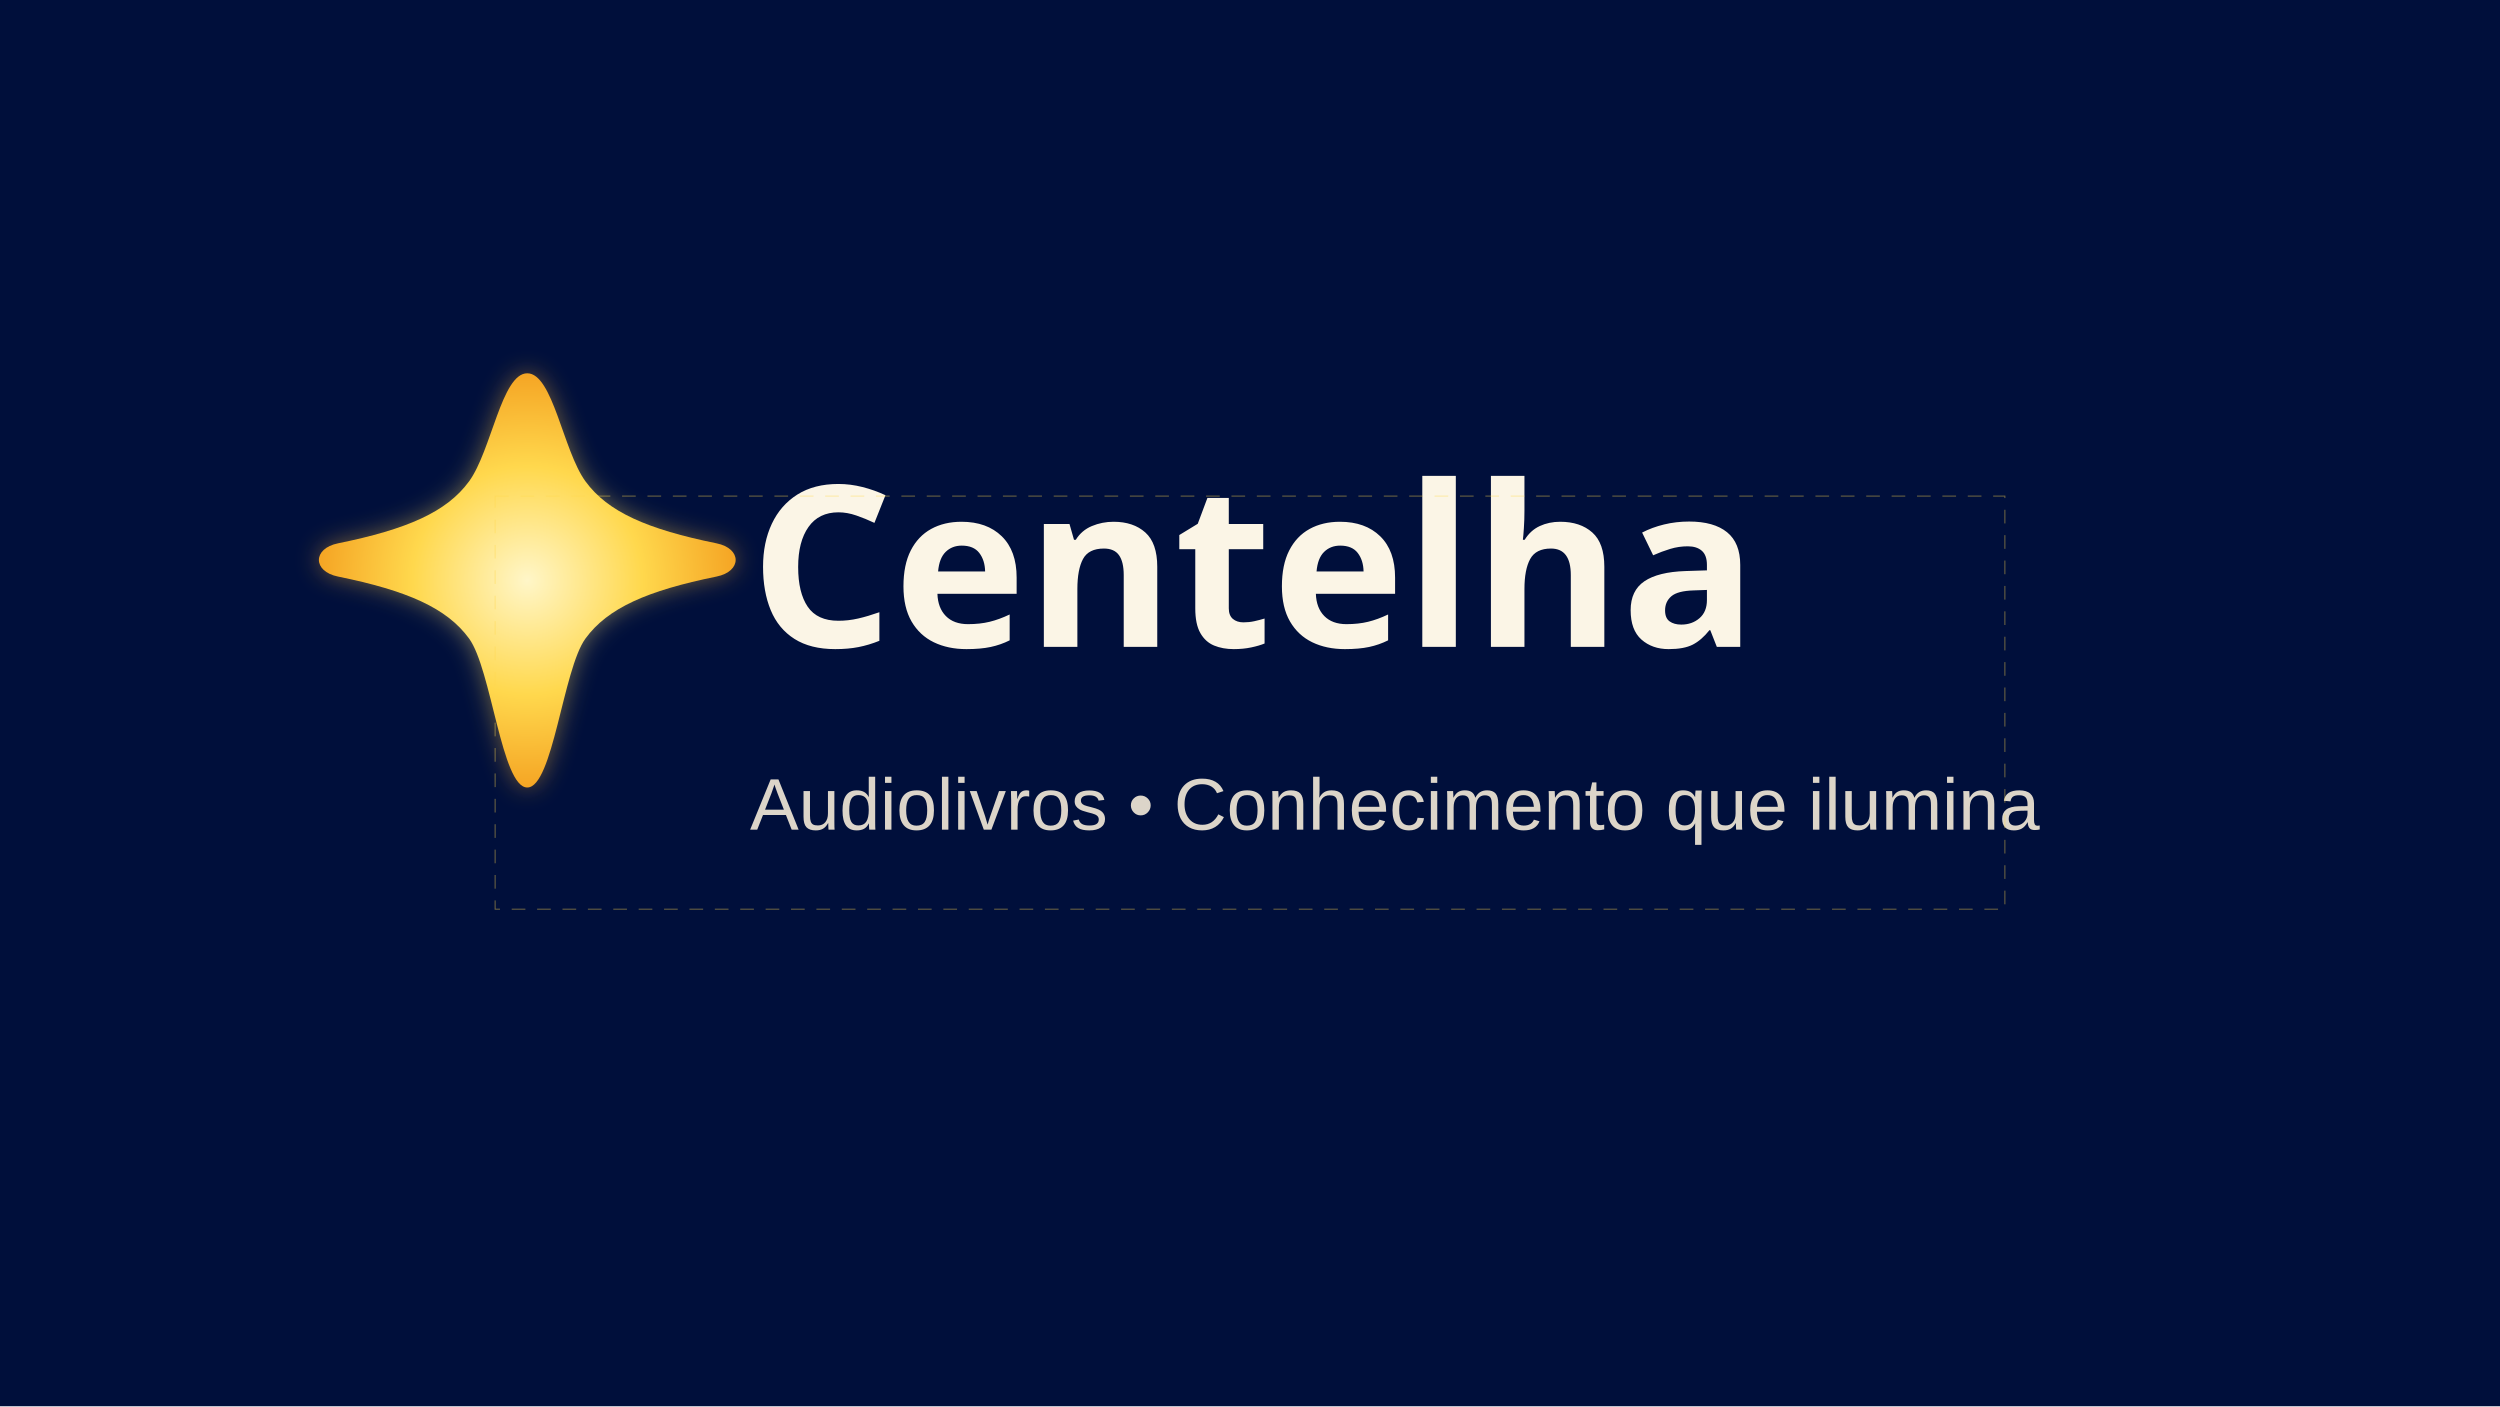
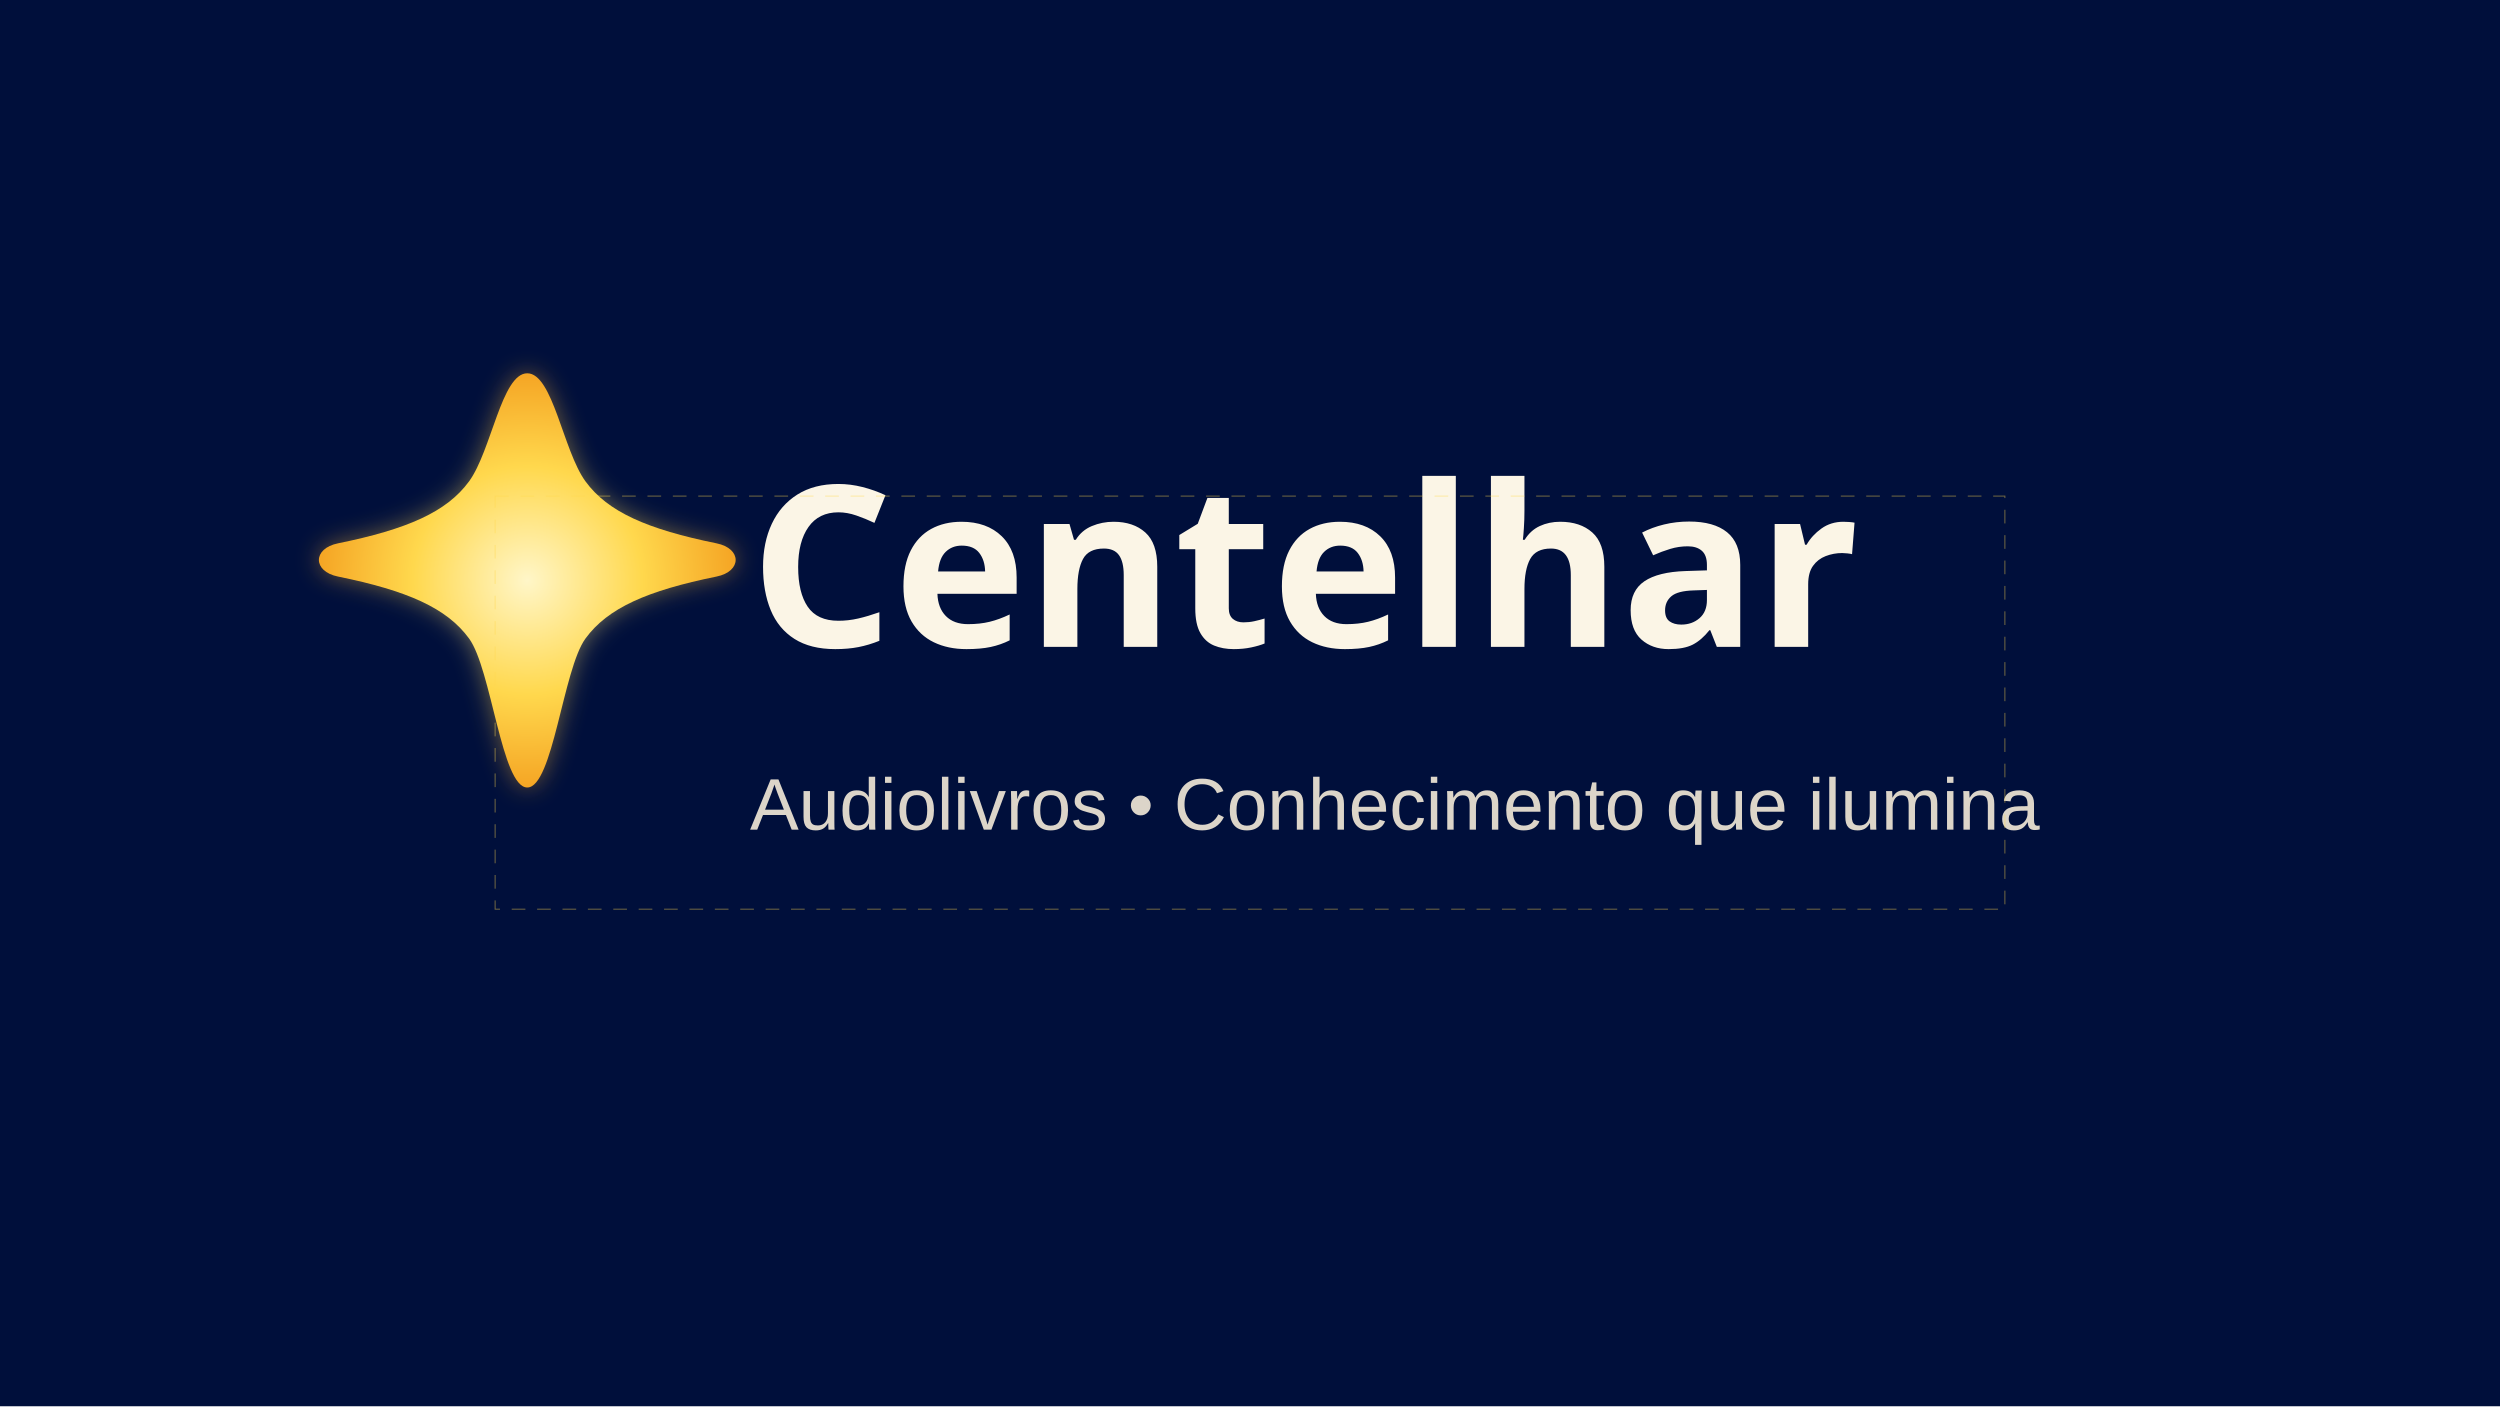
<svg xmlns="http://www.w3.org/2000/svg" width="2560" height="1440" viewBox="0 0 2560 1440">
  <defs>
    <radialGradient id="g">
      <stop stop-color="#FFF6C8" />
      <stop offset=".55" stop-color="#FFD84D" />
      <stop offset="1" stop-color="#F5A524" />
    </radialGradient>
    <filter id="gl">
      <feGaussianBlur stdDeviation="18" />
    </filter>
  </defs>
  <rect width="2560" height="1440" fill="#000F3B" />
  <g transform="translate(204.8 259.2) scale(0.6545455)">
    <path d="M512 188 C552 188 568 309 603 357 C638 405 700 432 808 454 C848 462 848 498 808 506 C700 528 638 555 603 603 C568 651 552 836 512 836 C472 836 456 651 421 603 C386 555 324 528 216 506 C176 498 176 462 216 454 C324 432 386 405 421 357 C456 309 472 188 512 188 Z" fill="url(#g)" opacity=".45" filter="url(#gl)" />
    <path d="M512 188 C552 188 568 309 603 357 C638 405 700 432 808 454 C848 462 848 498 808 506 C700 528 638 555 603 603 C568 651 552 836 512 836 C472 836 456 651 421 603 C386 555 324 528 216 506 C176 498 176 462 216 454 C324 432 386 405 421 357 C456 309 472 188 512 188 Z" fill="url(#g)" />
  </g>
-   <text x="768.0" y="662.4" fill="#FBF5E6" font-family="Comfortaa, sans-serif" font-size="230.4" font-weight="700">Centelha</text>
+   <text x="768.0" y="662.4" fill="#FBF5E6" font-family="Comfortaa, sans-serif" font-size="230.4" font-weight="700">Centelhar</text>
  <text x="768.0" y="849.6" fill="#DCD5C9" font-family="Arial, sans-serif" font-size="74.88">Audiolivros • Conhecimento que ilumina</text>
  <rect x="507" y="508" width="1546" height="423" fill="none" stroke="#FFD84D" stroke-dasharray="14 12" opacity=".45" />
</svg>
